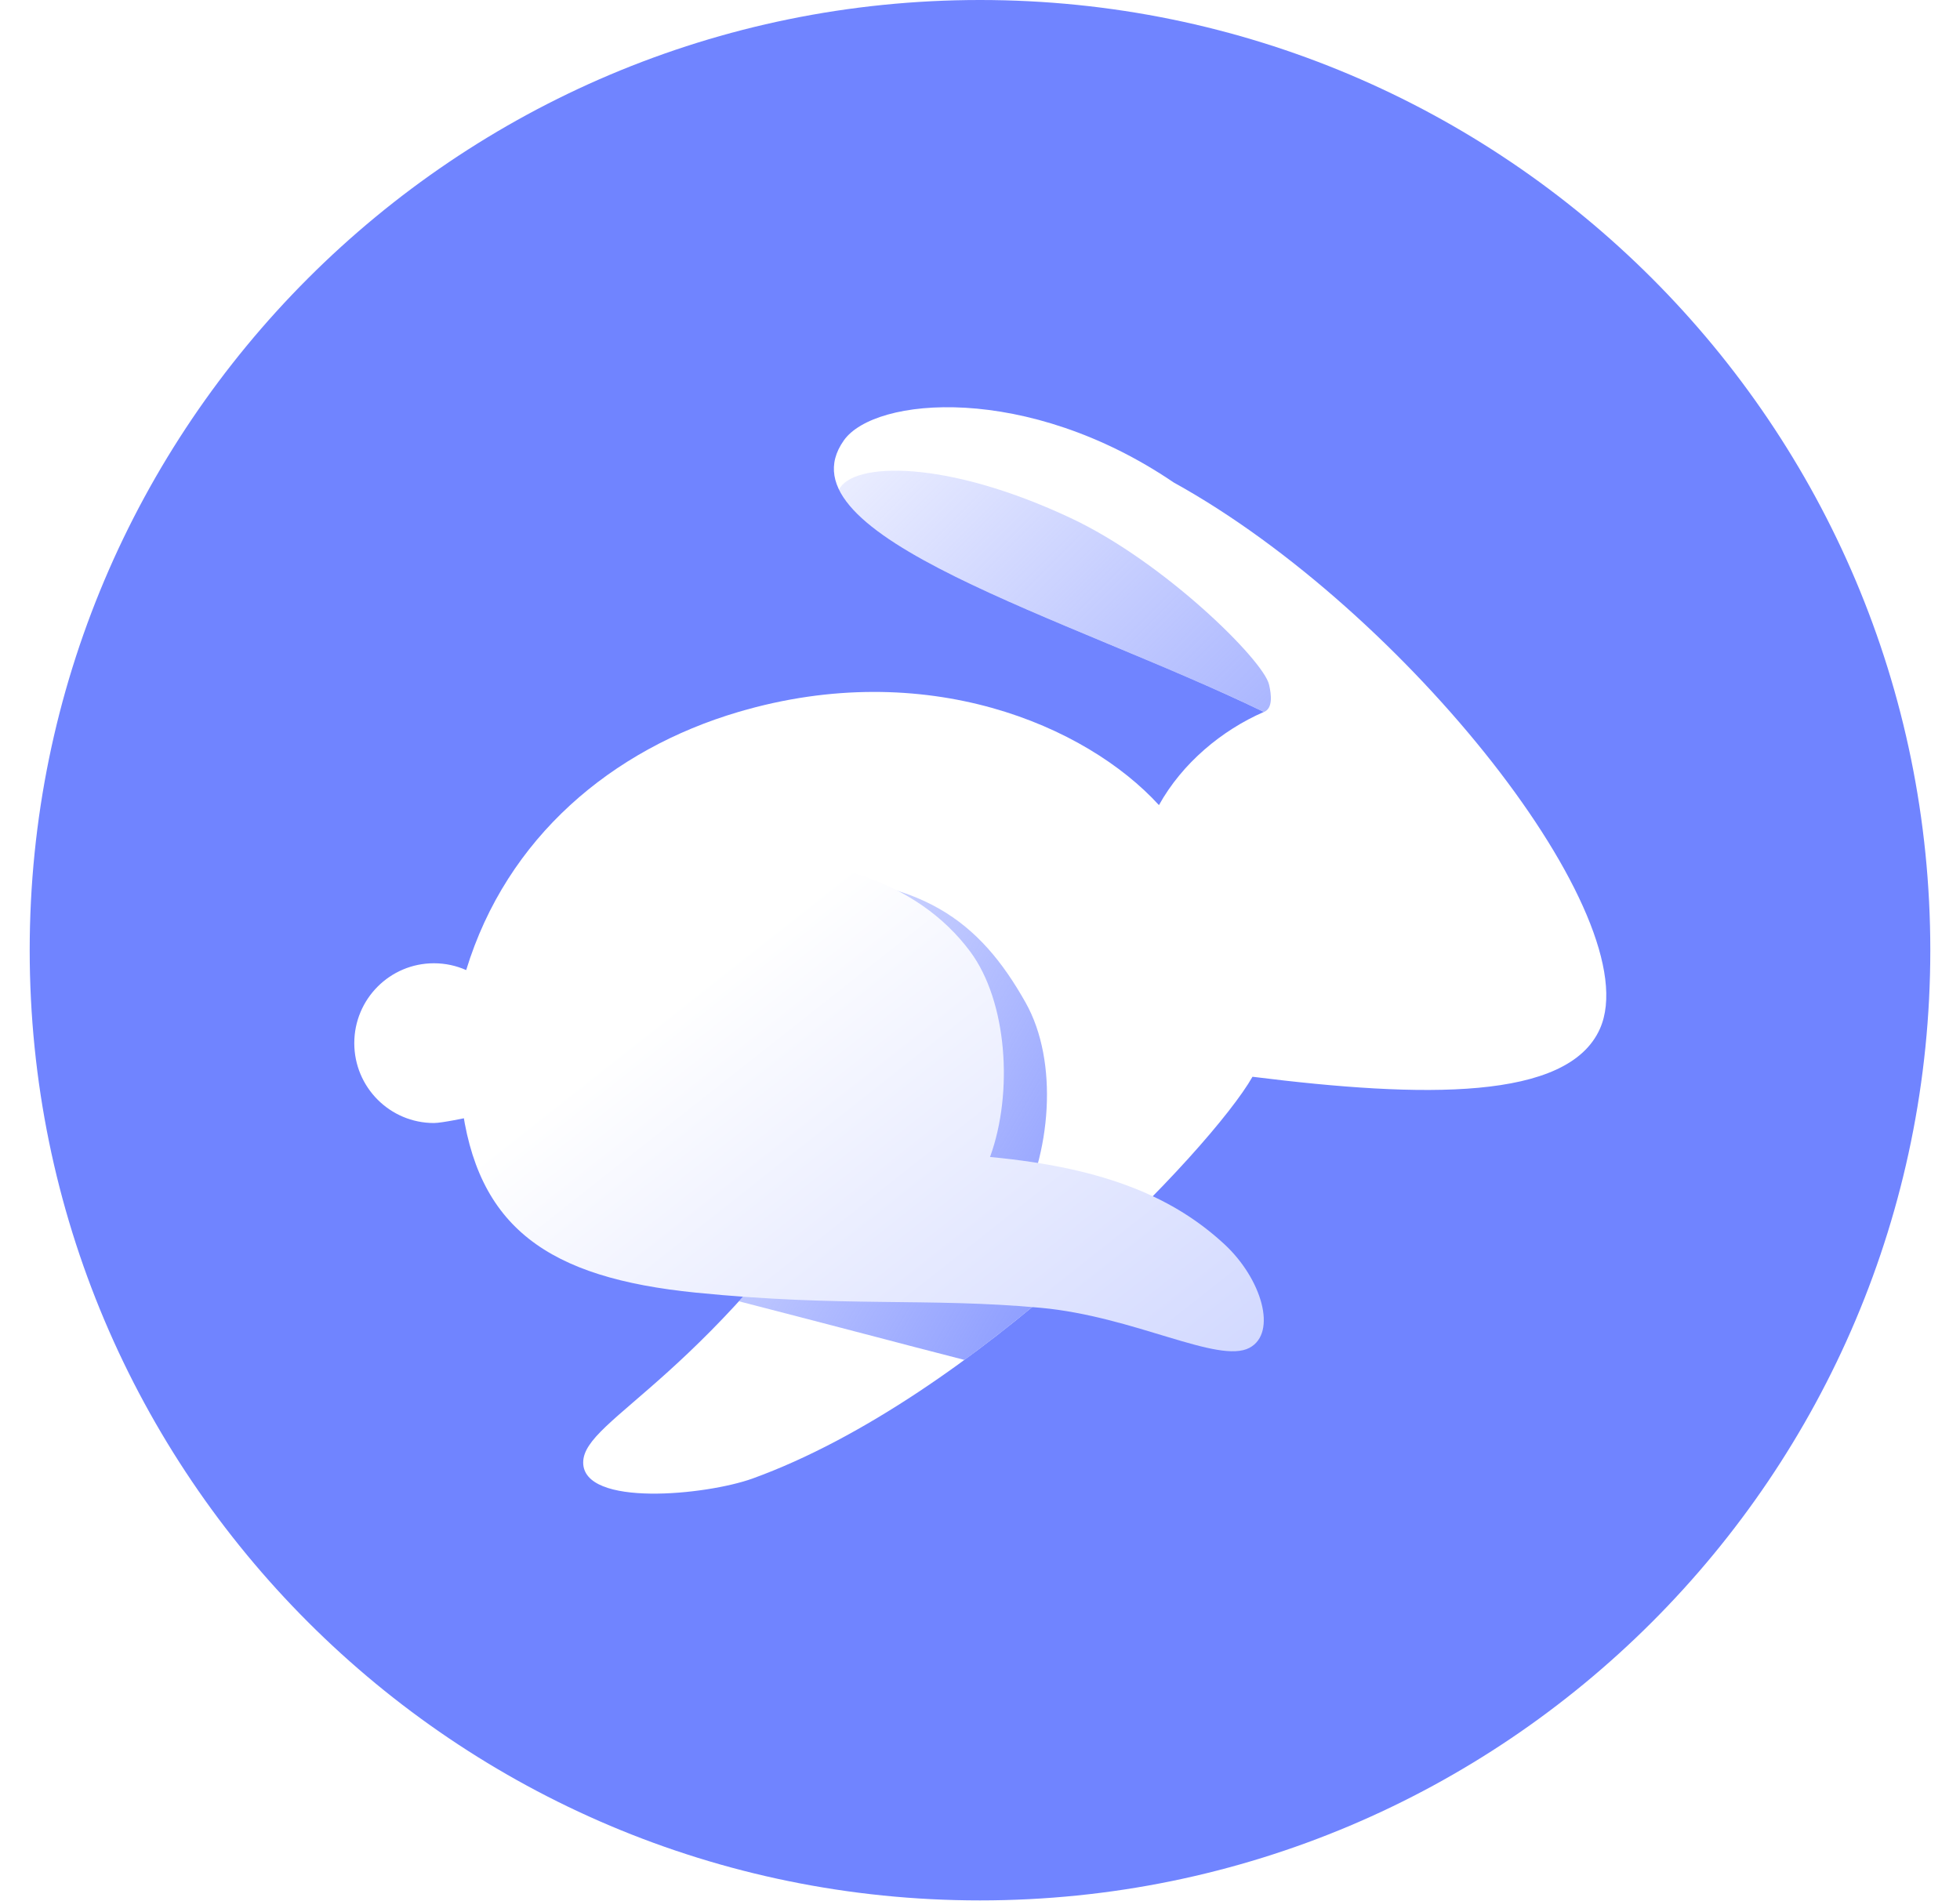
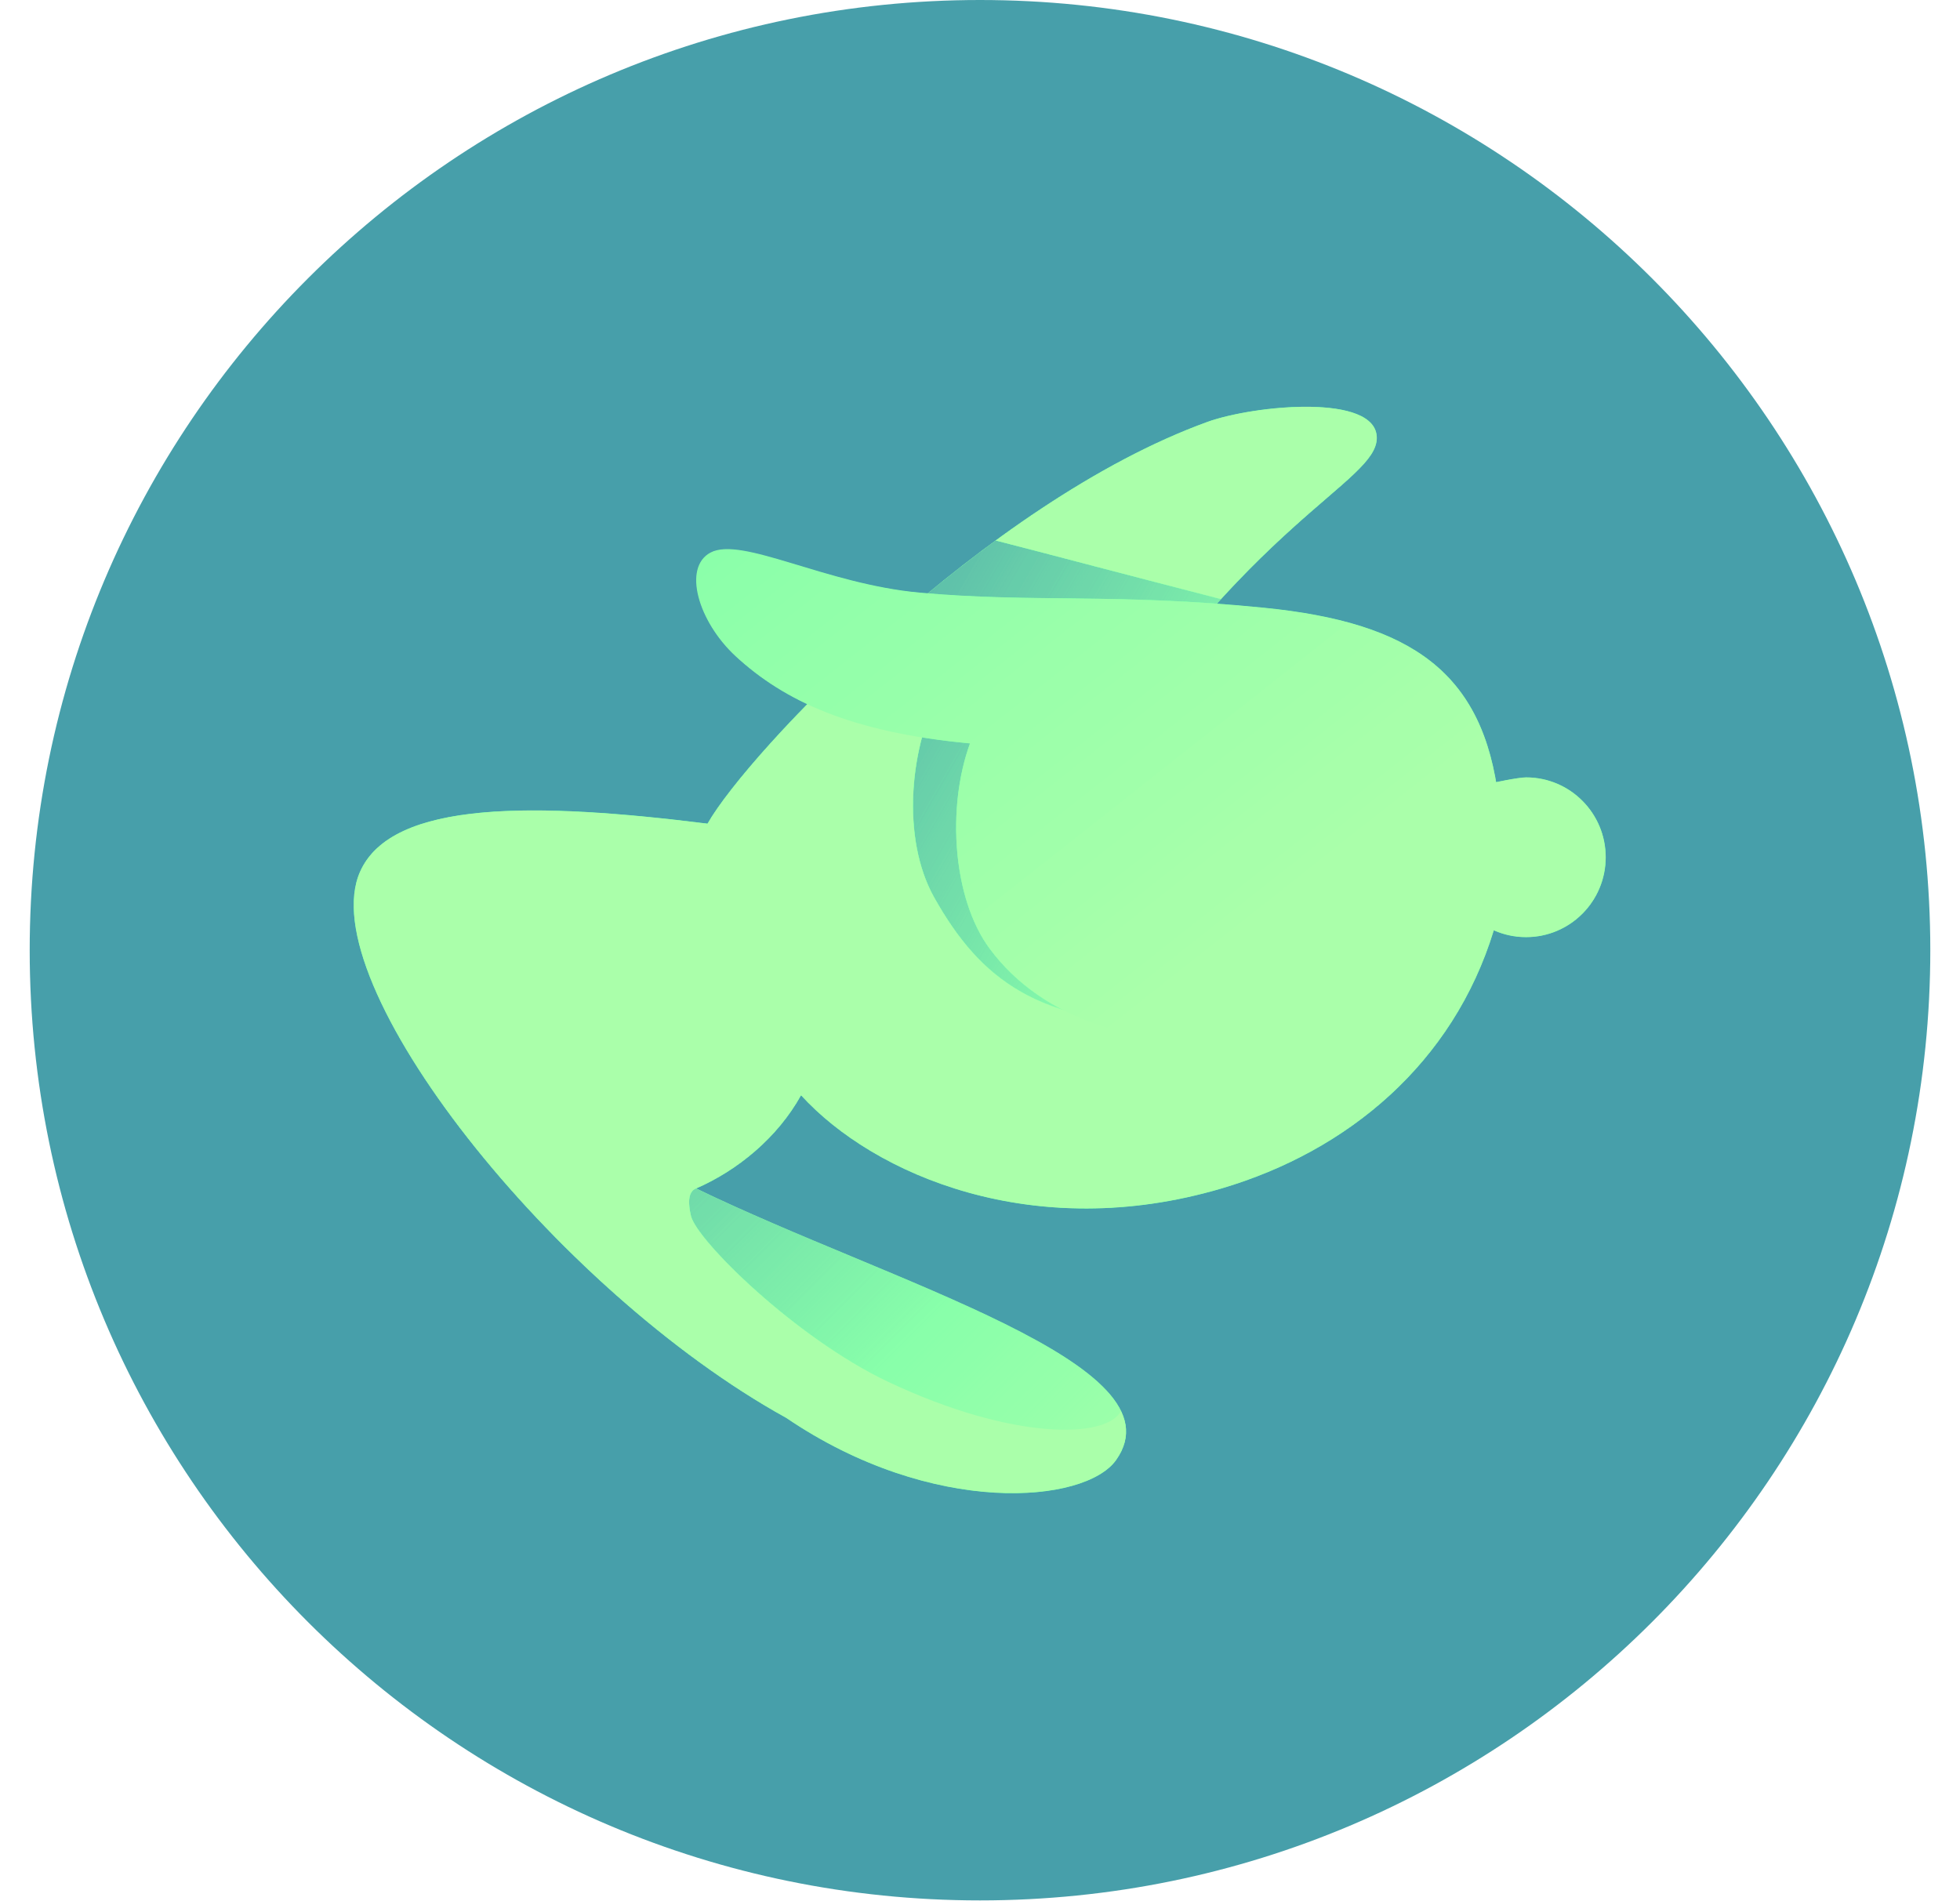
<svg xmlns="http://www.w3.org/2000/svg" width="33" height="32" viewBox="0 0 33 32" fill="none">
-   <rect x="0.5" width="32" height="32" rx="16" fill="#7084FF" />
-   <path d="M26.937 17.324C27.765 15.469 23.672 10.284 19.761 8.124C17.297 6.45 14.728 6.68 14.208 7.415C13.067 9.027 17.988 10.394 21.279 11.988C20.572 12.296 19.905 12.85 19.513 13.557C18.286 12.213 15.593 11.056 12.433 11.988C10.303 12.617 8.533 14.098 7.849 16.335C7.683 16.261 7.499 16.22 7.306 16.22C6.565 16.22 5.965 16.822 5.965 17.565C5.965 18.308 6.565 18.91 7.306 18.91C7.443 18.91 7.872 18.817 7.872 18.817L14.728 18.867C11.986 23.232 9.819 23.87 9.819 24.626C9.819 25.383 11.893 25.177 12.671 24.896C16.398 23.546 20.401 19.341 21.088 18.131C23.973 18.492 26.397 18.534 26.937 17.324Z" fill="url(#paint0_linear_117833_39906)" />
-   <path fill-rule="evenodd" clip-rule="evenodd" d="M21.279 11.988C21.279 11.988 21.28 11.989 21.28 11.989C21.432 11.928 21.408 11.702 21.366 11.525C21.27 11.117 19.608 9.471 18.048 8.733C15.922 7.729 14.357 7.781 14.126 8.243C14.559 9.134 16.566 9.97 18.663 10.843C19.557 11.216 20.468 11.595 21.28 11.988C21.279 11.988 21.279 11.988 21.279 11.988Z" fill="url(#paint1_linear_117833_39906)" />
-   <path fill-rule="evenodd" clip-rule="evenodd" d="M18.582 20.951C18.152 20.786 17.666 20.634 17.114 20.497C17.703 19.44 17.826 17.876 17.27 16.886C16.49 15.498 15.511 14.759 13.235 14.759C11.983 14.759 8.613 15.182 8.553 18.005C8.546 18.301 8.553 18.573 8.574 18.823L14.729 18.867C13.899 20.188 13.122 21.167 12.441 21.912C13.258 22.122 13.932 22.299 14.551 22.46C15.138 22.614 15.676 22.755 16.238 22.899C17.087 22.278 17.885 21.602 18.582 20.951Z" fill="url(#paint2_linear_117833_39906)" />
-   <path d="M7.767 18.532C8.019 20.677 9.233 21.517 11.715 21.766C14.197 22.015 15.621 21.848 17.517 22.021C19.1 22.165 20.513 22.975 21.038 22.695C21.509 22.443 21.245 21.534 20.614 20.95C19.795 20.194 18.663 19.668 16.669 19.482C17.066 18.39 16.955 16.86 16.338 16.027C15.446 14.824 13.799 14.279 11.715 14.517C9.538 14.766 7.452 15.841 7.767 18.532Z" fill="url(#paint3_linear_117833_39906)" />
  <defs>
-     <linearGradient id="paint0_linear_117833_39906" x1="12.185" y1="15.681" x2="26.766" y2="19.802" gradientUnits="userSpaceOnUse">
-       <stop stop-color="white" />
-       <stop offset="1" stop-color="white" />
-     </linearGradient>
-     <linearGradient id="paint1_linear_117833_39906" x1="24.304" y1="15.403" x2="13.753" y2="4.862" gradientUnits="userSpaceOnUse">
-       <stop stop-color="#8697FF" />
-       <stop offset="1" stop-color="#8697FF" stop-opacity="0" />
-     </linearGradient>
-     <linearGradient id="paint2_linear_117833_39906" x1="18.874" y1="21.319" x2="8.756" y2="15.521" gradientUnits="userSpaceOnUse">
-       <stop stop-color="#8697FF" />
-       <stop offset="1" stop-color="#8697FF" stop-opacity="0" />
-     </linearGradient>
-     <linearGradient id="paint3_linear_117833_39906" x1="13.055" y1="15.572" x2="19.911" y2="24.254" gradientUnits="userSpaceOnUse">
-       <stop stop-color="white" />
-       <stop offset="0.984" stop-color="#D1D8FF" />
-     </linearGradient>
+     <filter id="greenFilter">
+       <feColorMatrix type="matrix" values="0.4 0 0 0 0  0 1.5 0 0 0  0 0 0.4 0 0  0 0 0 1 0" />
+     </filter>
  </defs>
+   <g transform="rotate(180 16.5 16.0)" style="filter: url(#greenFilter)">
+     <rect x="0.5" width="32" height="32" rx="16" fill="#7084FF" />
+     <path d="M26.937 17.324C27.765 15.469 23.672 10.284 19.761 8.124C17.297 6.45 14.728 6.68 14.208 7.415C13.067 9.027 17.988 10.394 21.279 11.988C20.572 12.296 19.905 12.85 19.513 13.557C18.286 12.213 15.593 11.056 12.433 11.988C10.303 12.617 8.533 14.098 7.849 16.335C7.683 16.261 7.499 16.22 7.306 16.22C6.565 16.22 5.965 16.822 5.965 17.565C5.965 18.308 6.565 18.91 7.306 18.91C7.443 18.91 7.872 18.817 7.872 18.817L14.728 18.867C11.986 23.232 9.819 23.87 9.819 24.626C9.819 25.383 11.893 25.177 12.671 24.896C16.398 23.546 20.401 19.341 21.088 18.131C23.973 18.492 26.397 18.534 26.937 17.324Z" fill="url(#paint0_linear_117833_39906)" />
+     <path fill-rule="evenodd" clip-rule="evenodd" d="M21.279 11.988C21.279 11.988 21.28 11.989 21.28 11.989C21.432 11.928 21.408 11.702 21.366 11.525C21.27 11.117 19.608 9.471 18.048 8.733C15.922 7.729 14.357 7.781 14.126 8.243C14.559 9.134 16.566 9.97 18.663 10.843C19.557 11.216 20.468 11.595 21.28 11.988C21.279 11.988 21.279 11.988 21.279 11.988Z" fill="url(#paint1_linear_117833_39906)" />
+     <path fill-rule="evenodd" clip-rule="evenodd" d="M18.582 20.951C18.152 20.786 17.666 20.634 17.114 20.497C17.703 19.44 17.826 17.876 17.27 16.886C16.49 15.498 15.511 14.759 13.235 14.759C11.983 14.759 8.613 15.182 8.553 18.005C8.546 18.301 8.553 18.573 8.574 18.823L14.729 18.867C13.899 20.188 13.122 21.167 12.441 21.912C13.258 22.122 13.932 22.299 14.551 22.46C15.138 22.614 15.676 22.755 16.238 22.899C17.087 22.278 17.885 21.602 18.582 20.951Z" fill="url(#paint2_linear_117833_39906)" />
+     <path d="M7.767 18.532C8.019 20.677 9.233 21.517 11.715 21.766C14.197 22.015 15.621 21.848 17.517 22.021C19.1 22.165 20.513 22.975 21.038 22.695C21.509 22.443 21.245 21.534 20.614 20.95C19.795 20.194 18.663 19.668 16.669 19.482C17.066 18.39 16.955 16.86 16.338 16.027C15.446 14.824 13.799 14.279 11.715 14.517C9.538 14.766 7.452 15.841 7.767 18.532Z" fill="url(#paint3_linear_117833_39906)" />
+     <defs>
+       <linearGradient id="paint0_linear_117833_39906" x1="12.185" y1="15.681" x2="26.766" y2="19.802" gradientUnits="userSpaceOnUse">
+         <stop stop-color="white" />
+         <stop offset="1" stop-color="white" />
+       </linearGradient>
+       <linearGradient id="paint1_linear_117833_39906" x1="24.304" y1="15.403" x2="13.753" y2="4.862" gradientUnits="userSpaceOnUse">
+         <stop stop-color="#8697FF" />
+         <stop offset="1" stop-color="#8697FF" stop-opacity="0" />
+       </linearGradient>
+       <linearGradient id="paint2_linear_117833_39906" x1="18.874" y1="21.319" x2="8.756" y2="15.521" gradientUnits="userSpaceOnUse">
+         <stop stop-color="#8697FF" />
+         <stop offset="1" stop-color="#8697FF" stop-opacity="0" />
+       </linearGradient>
+       <linearGradient id="paint3_linear_117833_39906" x1="13.055" y1="15.572" x2="19.911" y2="24.254" gradientUnits="userSpaceOnUse">
+         <stop stop-color="white" />
+         <stop offset="0.984" stop-color="#D1D8FF" />
+       </linearGradient>
+     </defs>
+   </g>
</svg>
